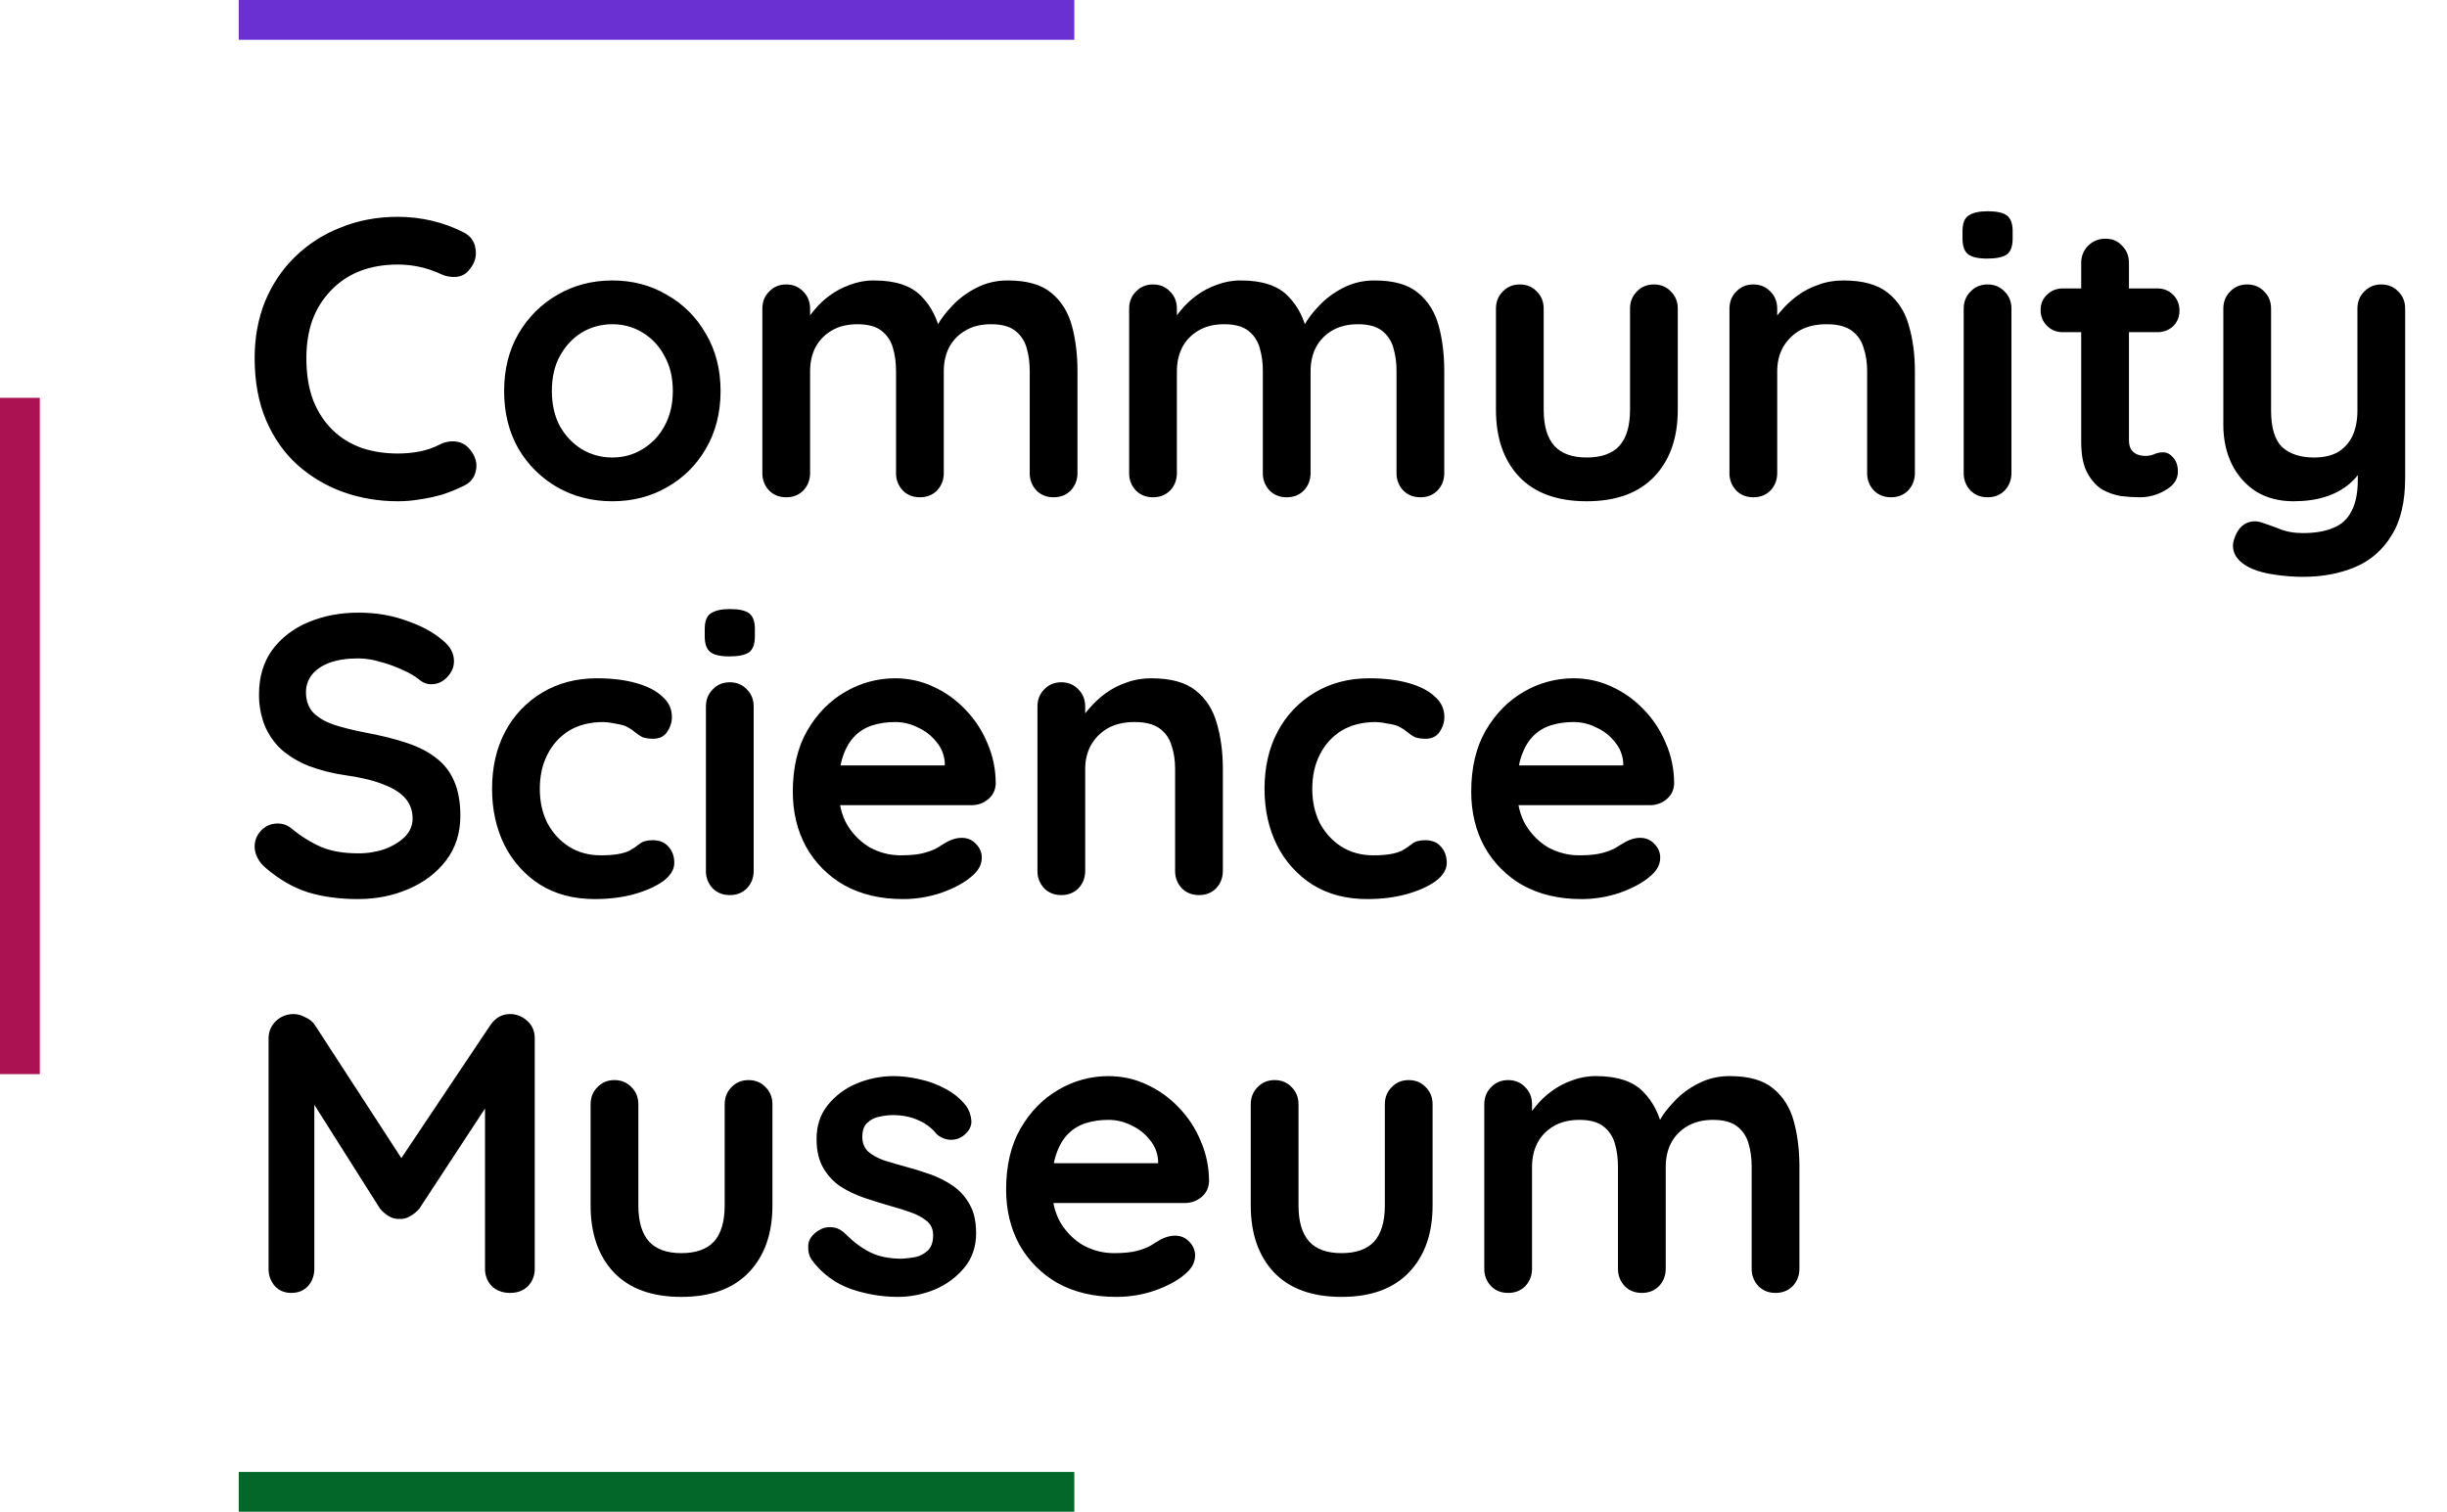
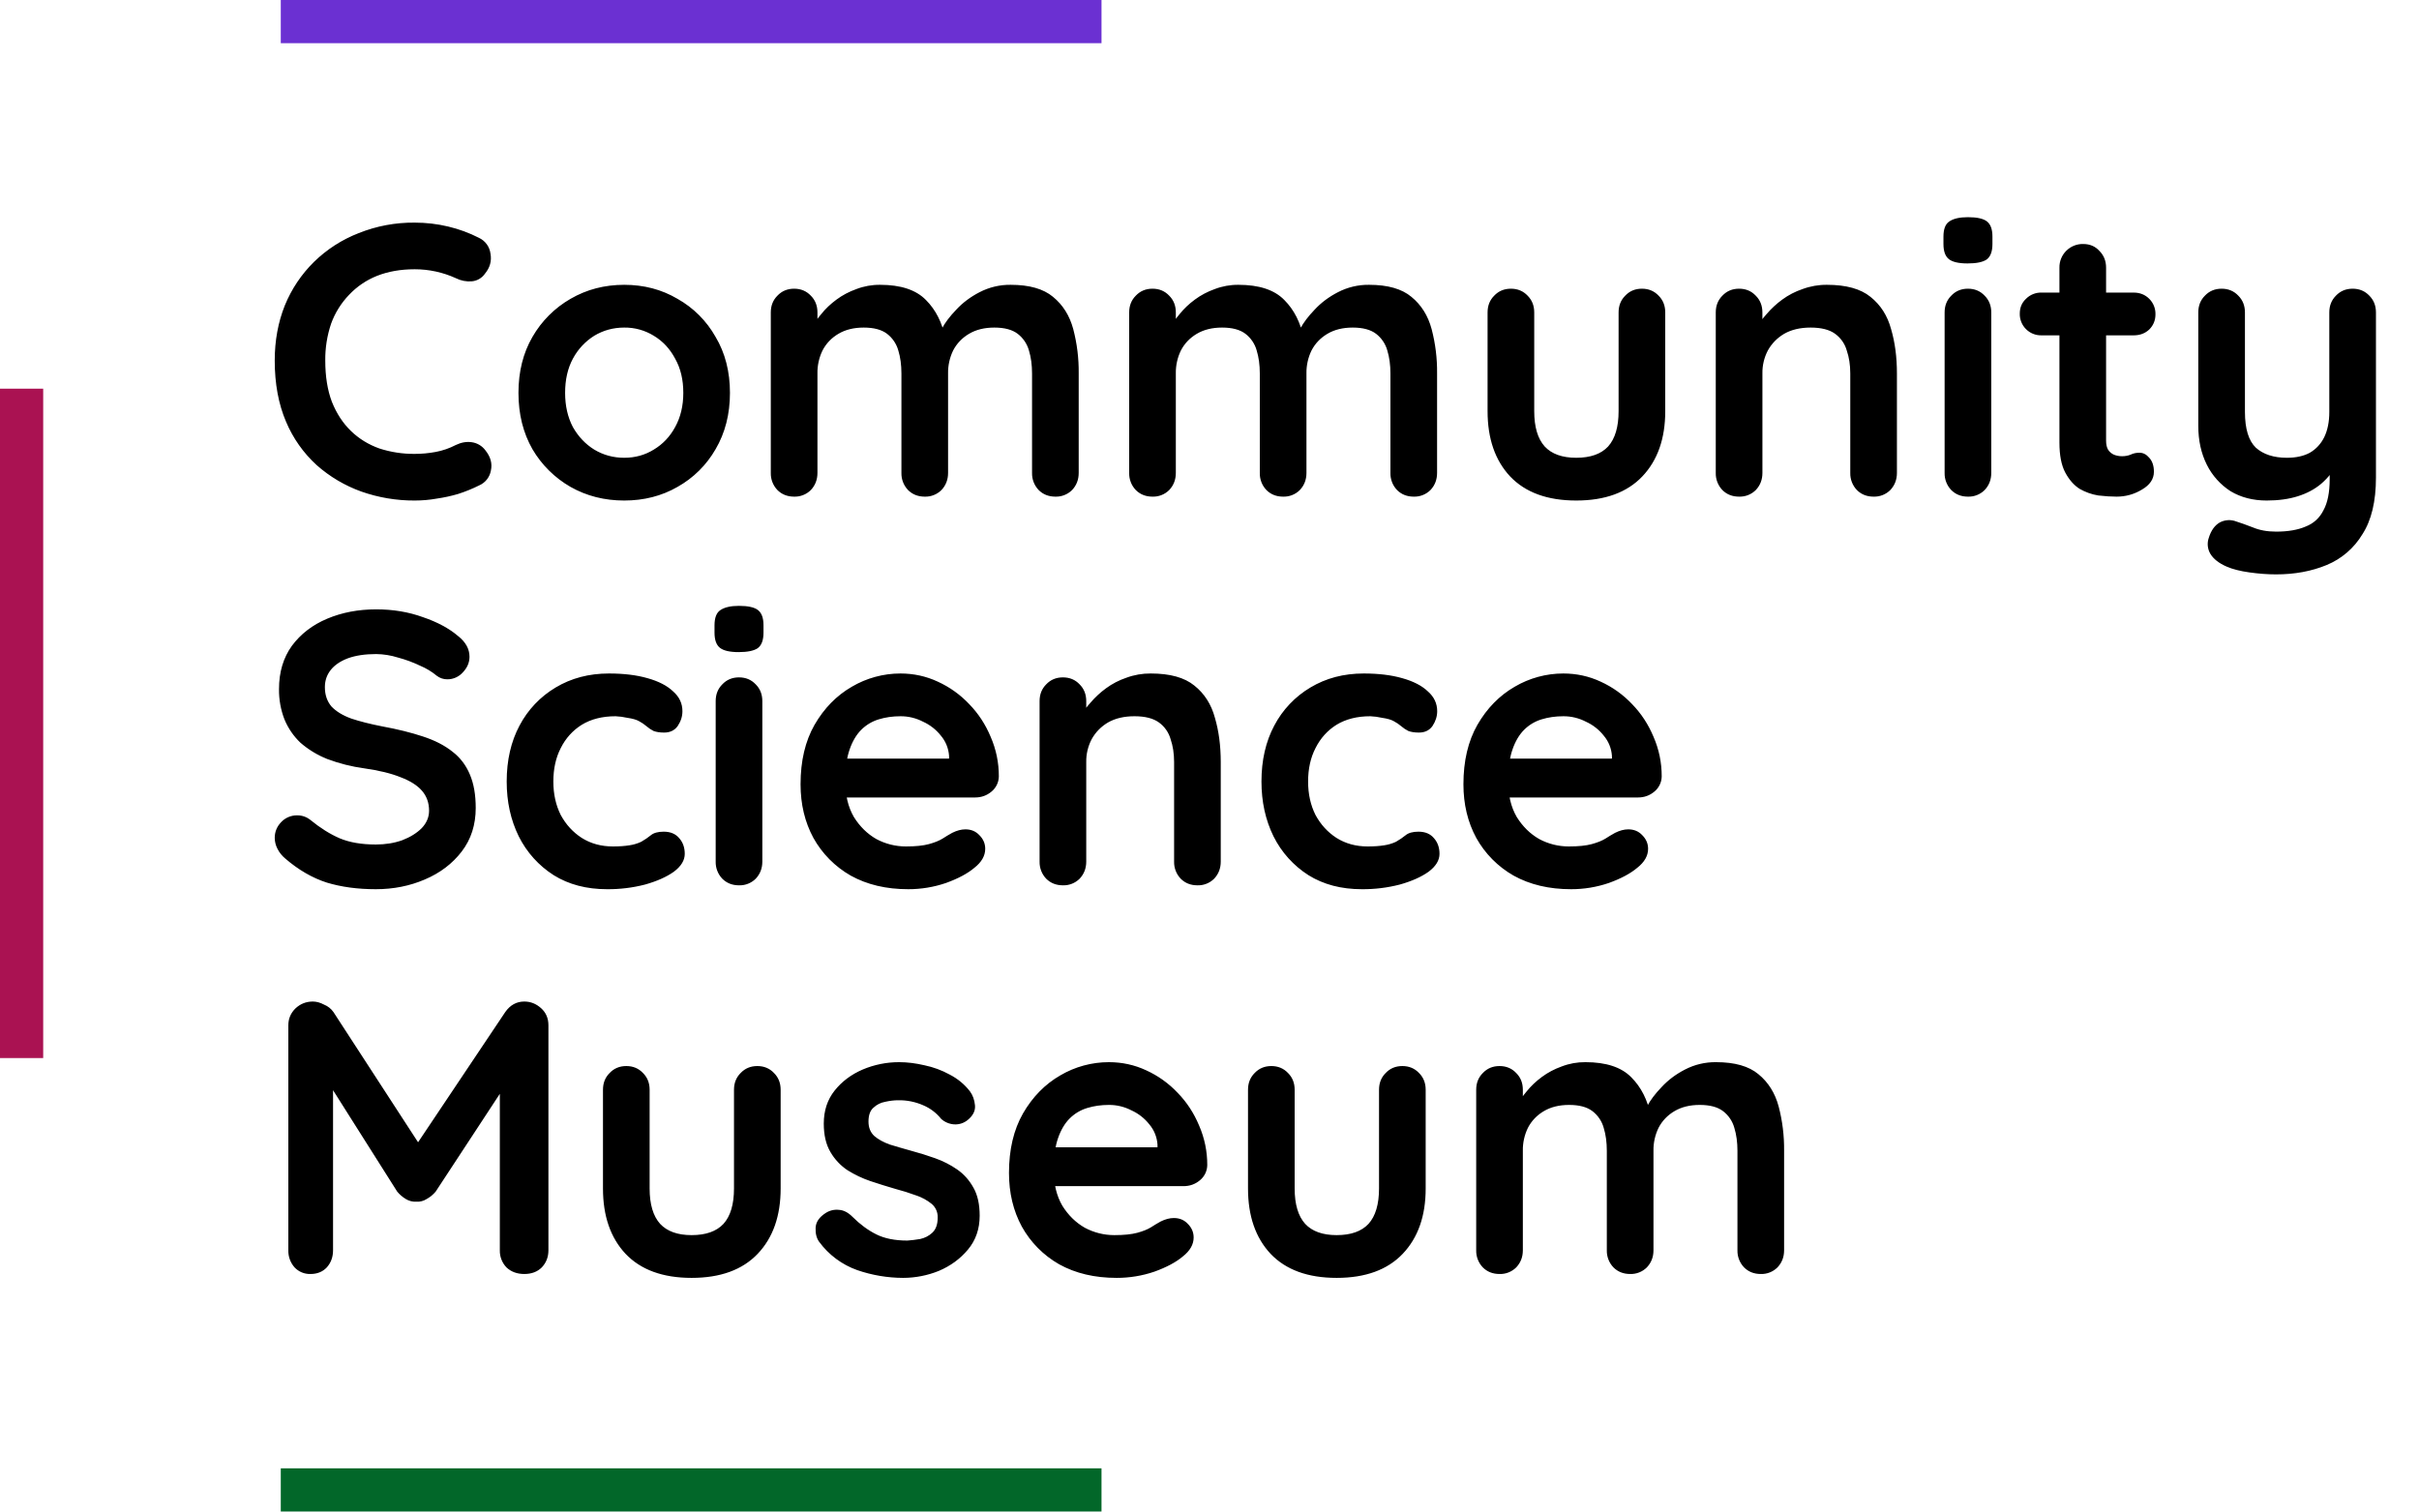
- <svg xmlns="http://www.w3.org/2000/svg" width="123" height="76" fill="none">
-   <path fill="#026729" d="M12 74h42v2H12z" />
-   <path fill="#000" d="M23.3 11.68c.347.173.547.447.6.82.067.373-.027.713-.28 1.02a.916.916 0 0 1-.68.4 1.533 1.533 0 0 1-.82-.16A5.089 5.089 0 0 0 20 13.3c-.72 0-1.367.113-1.94.34-.56.227-1.04.553-1.44.98a4.21 4.21 0 0 0-.92 1.48c-.2.573-.3 1.207-.3 1.9 0 .813.113 1.52.34 2.12.24.6.567 1.1.98 1.5.413.4.9.7 1.46.9.56.187 1.167.28 1.82.28.36 0 .72-.033 1.08-.1.36-.067.707-.187 1.04-.36a1.4 1.4 0 0 1 .82-.14c.28.04.513.18.7.42.267.333.36.68.28 1.04-.067.347-.267.6-.6.76-.347.173-.707.32-1.08.44a7.62 7.62 0 0 1-1.1.24c-.373.067-.753.1-1.14.1-.96 0-1.873-.153-2.74-.46a7.05 7.05 0 0 1-2.3-1.36c-.667-.6-1.193-1.347-1.58-2.24-.387-.907-.58-1.953-.58-3.14 0-1.027.173-1.973.52-2.84.36-.867.86-1.613 1.5-2.24a6.82 6.82 0 0 1 2.3-1.48c.88-.36 1.84-.54 2.88-.54.587 0 1.16.067 1.72.2s1.087.327 1.58.58Zm12.92 7.98c0 1.093-.248 2.06-.74 2.9a5.167 5.167 0 0 1-1.96 1.94c-.814.467-1.728.7-2.74.7-1.014 0-1.934-.233-2.76-.7a5.36 5.36 0 0 1-1.96-1.94c-.48-.84-.72-1.807-.72-2.9s.24-2.053.72-2.88a5.315 5.315 0 0 1 1.96-1.96c.826-.48 1.746-.72 2.76-.72 1.012 0 1.926.24 2.74.72a5.126 5.126 0 0 1 1.96 1.96c.492.827.74 1.787.74 2.88Zm-2.4 0c0-.68-.14-1.267-.42-1.76a2.94 2.94 0 0 0-1.1-1.18c-.454-.28-.96-.42-1.52-.42s-1.074.14-1.54.42c-.454.28-.82.673-1.1 1.18-.268.493-.4 1.08-.4 1.76 0 .667.132 1.253.4 1.76.28.493.646.88 1.1 1.16.466.28.98.42 1.54.42s1.066-.14 1.52-.42a2.99 2.99 0 0 0 1.1-1.16c.28-.507.42-1.093.42-1.76Zm10.12-5.56c1.066 0 1.853.26 2.36.78.506.507.84 1.167 1 1.98l-.34-.18.16-.32c.16-.307.406-.633.74-.98.333-.36.733-.66 1.2-.9a3.375 3.375 0 0 1 1.6-.38c.96 0 1.686.207 2.18.62.506.413.853.967 1.04 1.66.186.68.28 1.44.28 2.28v5.12c0 .347-.114.64-.34.88-.227.227-.514.34-.86.34-.347 0-.634-.113-.86-.34a1.234 1.234 0 0 1-.34-.88v-5.12c0-.44-.054-.833-.16-1.18a1.63 1.63 0 0 0-.58-.86c-.28-.213-.68-.32-1.2-.32-.507 0-.94.107-1.3.32-.36.213-.634.5-.82.86-.174.347-.26.74-.26 1.18v5.12c0 .347-.114.64-.34.88-.227.227-.514.34-.86.34-.347 0-.634-.113-.86-.34a1.234 1.234 0 0 1-.34-.88v-5.12c0-.44-.054-.833-.16-1.18a1.63 1.63 0 0 0-.58-.86c-.28-.213-.68-.32-1.2-.32-.507 0-.94.107-1.3.32-.36.213-.634.5-.82.86-.174.347-.26.74-.26 1.18v5.12c0 .347-.114.64-.34.88-.227.227-.514.34-.86.34-.347 0-.634-.113-.86-.34a1.234 1.234 0 0 1-.34-.88v-8.26c0-.347.113-.633.34-.86.226-.24.513-.36.86-.36.346 0 .633.12.86.36.226.227.34.513.34.86v.86l-.3-.06c.12-.227.286-.467.5-.72a4.15 4.15 0 0 1 .78-.74 3.926 3.926 0 0 1 1.02-.54 3.3 3.3 0 0 1 1.22-.22Zm18.437 0c1.067 0 1.853.26 2.36.78.507.507.84 1.167 1 1.98l-.34-.18.16-.32c.16-.307.407-.633.74-.98.333-.36.733-.66 1.2-.9a3.375 3.375 0 0 1 1.6-.38c.96 0 1.687.207 2.18.62.507.413.853.967 1.04 1.66.187.68.28 1.44.28 2.28v5.12c0 .347-.113.64-.34.88-.227.227-.513.34-.86.34s-.633-.113-.86-.34a1.234 1.234 0 0 1-.34-.88v-5.12a4 4 0 0 0-.16-1.18 1.63 1.63 0 0 0-.58-.86c-.28-.213-.68-.32-1.2-.32-.507 0-.94.107-1.3.32-.36.213-.633.5-.82.86-.173.347-.26.74-.26 1.18v5.12c0 .347-.113.64-.34.88-.227.227-.513.34-.86.34s-.633-.113-.86-.34a1.234 1.234 0 0 1-.34-.88v-5.12a4 4 0 0 0-.16-1.18 1.63 1.63 0 0 0-.58-.86c-.28-.213-.68-.32-1.2-.32-.507 0-.94.107-1.3.32-.36.213-.633.5-.82.86-.173.347-.26.74-.26 1.18v5.12c0 .347-.113.64-.34.88-.227.227-.513.34-.86.34s-.633-.113-.86-.34a1.234 1.234 0 0 1-.34-.88v-8.26c0-.347.113-.633.34-.86.227-.24.513-.36.86-.36s.633.12.86.36c.227.227.34.513.34.86v.86l-.3-.06c.12-.227.287-.467.5-.72a4.15 4.15 0 0 1 .78-.74 3.926 3.926 0 0 1 1.02-.54 3.3 3.3 0 0 1 1.22-.22Zm20.758.2c.346 0 .633.12.86.36.226.227.34.513.34.86v5.08c0 1.413-.394 2.533-1.18 3.36-.787.827-1.92 1.24-3.4 1.24s-2.614-.413-3.4-1.24c-.774-.827-1.16-1.947-1.16-3.36v-5.08c0-.347.113-.633.34-.86.226-.24.513-.36.86-.36.346 0 .633.12.86.36.226.227.34.513.34.86v5.08c0 .813.18 1.42.54 1.82.36.387.9.58 1.62.58.733 0 1.28-.193 1.64-.58.36-.4.54-1.007.54-1.82v-5.08c0-.347.113-.633.34-.86.226-.24.513-.36.86-.36Zm9.518-.2c.986 0 1.733.207 2.24.62.52.413.873.967 1.06 1.66.2.68.3 1.44.3 2.28v5.12c0 .347-.114.64-.34.88-.227.227-.513.34-.86.34s-.633-.113-.86-.34a1.234 1.234 0 0 1-.34-.88v-5.12c0-.44-.06-.833-.18-1.18a1.591 1.591 0 0 0-.6-.86c-.293-.213-.713-.32-1.26-.32-.534 0-.987.107-1.36.32-.36.213-.64.5-.84.86-.187.347-.28.74-.28 1.18v5.12c0 .347-.114.64-.34.88-.227.227-.513.34-.86.34s-.633-.113-.86-.34a1.234 1.234 0 0 1-.34-.88v-8.26c0-.347.113-.633.34-.86.227-.24.513-.36.86-.36s.633.12.86.36c.227.227.34.513.34.86v.86l-.3-.06c.12-.227.293-.467.52-.72.227-.267.493-.513.8-.74a3.843 3.843 0 0 1 1.04-.54c.386-.147.806-.22 1.26-.22Zm8.454 9.68c0 .347-.113.64-.34.88-.227.227-.513.34-.86.34s-.633-.113-.86-.34a1.234 1.234 0 0 1-.34-.88v-8.26c0-.347.113-.633.34-.86.227-.24.513-.36.86-.36s.633.12.86.36c.227.227.34.513.34.86v8.26ZM99.887 13c-.454 0-.773-.073-.96-.22-.187-.147-.28-.407-.28-.78v-.38c0-.387.1-.647.3-.78.213-.147.533-.22.96-.22.467 0 .793.073.98.22.187.147.28.407.28.78V12c0 .387-.1.653-.3.8-.2.133-.527.2-.98.2Zm3.806 1.5h4.74c.32 0 .587.107.8.32.214.213.32.48.32.8 0 .307-.106.567-.32.78-.213.2-.48.3-.8.3h-4.74c-.32 0-.586-.107-.8-.32a1.087 1.087 0 0 1-.32-.8c0-.307.107-.56.32-.76.214-.213.48-.32.8-.32Zm2.14-2.5c.347 0 .627.12.84.36.227.227.34.513.34.86v8.9c0 .187.034.34.1.46a.7.7 0 0 0 .3.26 1.18 1.18 0 0 0 .86 0c.134-.067.287-.1.46-.1.187 0 .354.087.5.26.16.173.24.413.24.72 0 .373-.206.68-.62.92-.4.24-.833.36-1.3.36-.28 0-.593-.02-.94-.06a2.861 2.861 0 0 1-.96-.34c-.293-.187-.54-.467-.74-.84-.2-.373-.3-.887-.3-1.54v-9a1.198 1.198 0 0 1 1.22-1.22Zm13.864 2.3c.347 0 .633.12.86.36.227.227.34.513.34.86v8.5c0 1.227-.233 2.2-.7 2.92a3.853 3.853 0 0 1-1.84 1.58c-.773.32-1.64.48-2.6.48-.427 0-.88-.033-1.36-.1-.48-.067-.873-.167-1.18-.3-.4-.173-.68-.393-.84-.66a.977.977 0 0 1-.08-.82c.12-.387.313-.653.58-.8.267-.133.547-.147.84-.04.213.067.493.167.84.3.347.147.747.22 1.2.22.613 0 1.12-.087 1.52-.26.413-.16.72-.44.92-.84.213-.387.32-.92.32-1.6v-1.34l.42.48c-.227.44-.513.807-.86 1.1-.333.28-.733.493-1.2.64-.467.147-1 .22-1.6.22-.707 0-1.327-.16-1.86-.48a3.44 3.44 0 0 1-1.22-1.36c-.293-.587-.44-1.253-.44-2v-5.84c0-.347.113-.633.34-.86.227-.24.513-.36.86-.36s.633.12.86.36c.227.227.34.513.34.86v5.12c0 .867.187 1.48.56 1.84.387.347.92.52 1.6.52.467 0 .86-.087 1.18-.26.32-.187.567-.453.74-.8.173-.36.26-.793.26-1.3v-5.12c0-.347.113-.633.34-.86.227-.24.513-.36.86-.36ZM18 45.2c-.933 0-1.773-.113-2.52-.34-.747-.24-1.46-.653-2.14-1.24a1.578 1.578 0 0 1-.4-.5 1.243 1.243 0 0 1-.14-.56c0-.307.107-.573.32-.8.227-.24.507-.36.84-.36.253 0 .48.08.68.24a6.448 6.448 0 0 0 1.5.94c.507.213 1.127.32 1.86.32a4.04 4.04 0 0 0 1.36-.22c.413-.16.747-.367 1-.62.253-.267.38-.567.38-.9 0-.4-.12-.74-.36-1.02s-.607-.513-1.1-.7c-.493-.2-1.12-.353-1.88-.46a8.782 8.782 0 0 1-1.9-.48 4.826 4.826 0 0 1-1.38-.84 3.503 3.503 0 0 1-.82-1.2 4.166 4.166 0 0 1-.28-1.56c0-.867.22-1.607.66-2.22.453-.613 1.06-1.08 1.82-1.4.76-.32 1.6-.48 2.52-.48.867 0 1.667.133 2.4.4.747.253 1.353.58 1.82.98.387.307.58.66.58 1.06 0 .293-.113.56-.34.8-.227.24-.493.36-.8.36-.2 0-.38-.06-.54-.18a3.39 3.39 0 0 0-.86-.52 6.46 6.46 0 0 0-1.14-.42 3.91 3.91 0 0 0-1.12-.18c-.573 0-1.06.073-1.46.22-.387.147-.68.347-.88.6-.2.253-.3.547-.3.88 0 .4.113.733.34 1 .24.253.58.46 1.02.62.44.147.967.28 1.58.4.8.147 1.5.32 2.1.52.613.2 1.12.46 1.52.78.4.307.7.7.9 1.18.2.467.3 1.04.3 1.72 0 .867-.24 1.613-.72 2.24-.48.627-1.113 1.107-1.9 1.44-.773.333-1.613.5-2.52.5Zm11.994-11.1c.76 0 1.42.08 1.98.24.573.16 1.013.387 1.32.68.32.28.48.62.48 1.02 0 .267-.08.52-.24.76-.16.227-.394.34-.7.34-.214 0-.394-.027-.54-.08a1.698 1.698 0 0 1-.36-.24 2.108 2.108 0 0 0-.38-.26c-.134-.08-.34-.14-.62-.18a3.373 3.373 0 0 0-.6-.08c-.68 0-1.26.147-1.74.44a2.94 2.94 0 0 0-1.08 1.2c-.254.493-.38 1.067-.38 1.72 0 .64.126 1.213.38 1.72.266.493.626.887 1.08 1.18.466.293 1 .44 1.6.44.333 0 .62-.02.86-.06.24-.04.44-.1.6-.18.186-.107.353-.22.5-.34.146-.12.366-.18.66-.18.346 0 .613.113.8.34.186.213.28.48.28.8 0 .333-.187.64-.56.92-.374.267-.867.487-1.48.66-.6.16-1.254.24-1.96.24-1.054 0-1.967-.24-2.74-.72a5.021 5.021 0 0 1-1.8-2c-.414-.84-.62-1.78-.62-2.82 0-1.093.22-2.053.66-2.88a4.972 4.972 0 0 1 1.86-1.96c.8-.48 1.713-.72 2.74-.72Zm7.89 9.68c0 .347-.113.64-.34.88-.226.227-.513.34-.86.34-.346 0-.633-.113-.86-.34a1.234 1.234 0 0 1-.34-.88v-8.26c0-.347.114-.633.34-.86.227-.24.514-.36.86-.36.347 0 .634.12.86.36.227.227.34.513.34.86v8.26ZM36.664 33c-.453 0-.773-.073-.96-.22-.186-.147-.28-.407-.28-.78v-.38c0-.387.1-.647.3-.78.214-.147.534-.22.96-.22.467 0 .794.073.98.22.187.147.28.407.28.78V32c0 .387-.1.653-.3.8-.2.133-.526.2-.98.2Zm8.727 12.2c-1.134 0-2.12-.233-2.96-.7a5.062 5.062 0 0 1-1.92-1.94c-.44-.813-.66-1.733-.66-2.76 0-1.2.24-2.22.72-3.06.493-.853 1.133-1.507 1.92-1.96a4.93 4.93 0 0 1 2.5-.68c.68 0 1.32.14 1.92.42.613.28 1.153.667 1.62 1.16a5.32 5.32 0 0 1 1.1 1.68c.28.64.42 1.32.42 2.04-.014.32-.14.58-.38.78-.24.2-.52.3-.84.3h-7.64l-.6-2h7.34l-.44.4v-.54a1.792 1.792 0 0 0-.42-1.04 2.465 2.465 0 0 0-.92-.72 2.483 2.483 0 0 0-1.16-.28c-.4 0-.774.053-1.12.16a2.146 2.146 0 0 0-.9.54c-.254.253-.454.593-.6 1.02-.147.427-.22.967-.22 1.62 0 .72.146 1.333.44 1.84a3.27 3.27 0 0 0 1.16 1.14c.48.253.986.38 1.52.38.493 0 .886-.04 1.18-.12.293-.08.526-.173.7-.28.186-.12.353-.22.5-.3.24-.12.466-.18.68-.18.293 0 .533.1.72.3.2.2.3.433.3.7 0 .36-.187.687-.56.98-.347.293-.834.553-1.46.78a5.98 5.98 0 0 1-1.94.32Zm12.477-11.1c.986 0 1.733.207 2.24.62.52.413.873.967 1.06 1.66.2.68.3 1.44.3 2.28v5.12c0 .347-.114.64-.34.88-.227.227-.514.34-.86.34-.347 0-.634-.113-.86-.34a1.234 1.234 0 0 1-.34-.88v-5.12c0-.44-.06-.833-.18-1.18a1.591 1.591 0 0 0-.6-.86c-.294-.213-.714-.32-1.26-.32-.534 0-.987.107-1.36.32-.36.213-.64.5-.84.86-.187.347-.28.74-.28 1.18v5.12c0 .347-.114.64-.34.88-.227.227-.514.34-.86.34-.347 0-.634-.113-.86-.34a1.234 1.234 0 0 1-.34-.88v-8.26c0-.347.113-.633.34-.86.226-.24.513-.36.86-.36.346 0 .633.12.86.36.226.227.34.513.34.86v.86l-.3-.06c.12-.227.293-.467.52-.72a4.74 4.74 0 0 1 .8-.74 3.842 3.842 0 0 1 1.04-.54c.386-.147.806-.22 1.26-.22Zm10.954 0c.76 0 1.42.08 1.98.24.573.16 1.013.387 1.32.68.32.28.48.62.48 1.02 0 .267-.08.52-.24.76-.16.227-.394.34-.7.34-.214 0-.394-.027-.54-.08a1.698 1.698 0 0 1-.36-.24 2.105 2.105 0 0 0-.38-.26c-.134-.08-.34-.14-.62-.18a3.371 3.371 0 0 0-.6-.08c-.68 0-1.26.147-1.74.44a2.94 2.94 0 0 0-1.08 1.2c-.254.493-.38 1.067-.38 1.72 0 .64.126 1.213.38 1.72.266.493.626.887 1.08 1.18.466.293 1 .44 1.6.44.333 0 .62-.02.86-.06.24-.04.44-.1.6-.18.186-.107.353-.22.5-.34.146-.12.366-.18.66-.18.346 0 .613.113.8.34.186.213.28.48.28.8 0 .333-.187.64-.56.92-.374.267-.867.487-1.48.66-.6.16-1.254.24-1.96.24-1.054 0-1.967-.24-2.74-.72a5.021 5.021 0 0 1-1.8-2c-.414-.84-.62-1.78-.62-2.82 0-1.093.22-2.053.66-2.88a4.973 4.973 0 0 1 1.86-1.96c.8-.48 1.713-.72 2.74-.72Zm10.67 11.1c-1.133 0-2.12-.233-2.96-.7a5.063 5.063 0 0 1-1.92-1.94c-.44-.813-.66-1.733-.66-2.76 0-1.2.24-2.22.72-3.06.494-.853 1.134-1.507 1.92-1.96a4.93 4.93 0 0 1 2.5-.68c.68 0 1.32.14 1.92.42a5.16 5.16 0 0 1 1.62 1.16c.467.48.834 1.04 1.1 1.68.28.64.42 1.32.42 2.04-.013.32-.14.58-.38.78-.24.2-.52.3-.84.3h-7.64l-.6-2h7.34l-.44.4v-.54a1.79 1.79 0 0 0-.42-1.04 2.464 2.464 0 0 0-.92-.72 2.483 2.483 0 0 0-1.16-.28c-.4 0-.773.053-1.12.16a2.147 2.147 0 0 0-.9.54c-.253.253-.453.593-.6 1.02-.146.427-.22.967-.22 1.62 0 .72.147 1.333.44 1.84.307.493.694.873 1.16 1.14.48.253.987.38 1.52.38.494 0 .887-.04 1.18-.12.294-.08.527-.173.7-.28.187-.12.354-.22.5-.3.24-.12.467-.18.68-.18.294 0 .534.1.72.3.2.2.3.433.3.7 0 .36-.186.687-.56.98-.346.293-.833.553-1.46.78a5.98 5.98 0 0 1-1.94.32ZM14.76 50.98c.187 0 .38.053.58.16.213.093.373.22.48.38L20.68 59l-1-.04 4.98-7.44c.253-.36.58-.54.98-.54.32 0 .607.113.86.34.253.227.38.52.38.88v11.58c0 .347-.113.64-.34.88-.227.227-.527.34-.9.34s-.68-.113-.92-.34a1.234 1.234 0 0 1-.34-.88v-9.42l.78.18-4.08 6.22a1.63 1.63 0 0 1-.46.38.89.89 0 0 1-.54.14.938.938 0 0 1-.54-.14 1.742 1.742 0 0 1-.44-.38l-3.82-6.04.52-1.06v10.12c0 .347-.107.64-.32.88-.213.227-.493.34-.84.34-.333 0-.607-.113-.82-.34a1.277 1.277 0 0 1-.32-.88V52.2c0-.333.12-.62.36-.86.253-.24.553-.36.9-.36Zm22.867 3.32c.346 0 .633.12.86.36.226.227.34.513.34.86v5.08c0 1.413-.394 2.533-1.18 3.36-.787.827-1.92 1.24-3.4 1.24s-2.614-.413-3.4-1.24c-.774-.827-1.16-1.947-1.16-3.36v-5.08c0-.347.113-.633.34-.86.226-.24.513-.36.86-.36.346 0 .633.12.86.36.226.227.34.513.34.86v5.08c0 .813.18 1.42.54 1.82.36.387.9.58 1.62.58.733 0 1.28-.193 1.64-.58.36-.4.54-1.007.54-1.82v-5.08c0-.347.113-.633.34-.86.226-.24.513-.36.86-.36Zm3.178 9.04c-.133-.187-.193-.427-.18-.72.013-.293.187-.547.52-.76.213-.133.44-.187.68-.16.24.013.473.133.7.36.387.387.793.687 1.22.9.427.213.96.32 1.6.32.2-.013.42-.04.66-.08.24-.053.447-.16.62-.32.187-.173.28-.433.28-.78 0-.293-.1-.527-.3-.7a2.52 2.52 0 0 0-.8-.44c-.32-.12-.68-.233-1.08-.34-.413-.12-.84-.253-1.28-.4a5.655 5.655 0 0 1-1.18-.56 2.834 2.834 0 0 1-.88-.94c-.227-.387-.34-.873-.34-1.46 0-.667.187-1.233.56-1.7a3.67 3.67 0 0 1 1.44-1.08c.6-.253 1.227-.38 1.88-.38.413 0 .847.053 1.3.16.453.093.887.253 1.3.48.413.213.76.5 1.04.86.147.2.233.44.26.72.027.28-.1.533-.38.76-.2.16-.433.233-.7.22a1.105 1.105 0 0 1-.66-.28 2.349 2.349 0 0 0-.92-.7c-.373-.173-.807-.26-1.3-.26-.2 0-.42.027-.66.08-.227.04-.427.14-.6.3-.173.147-.26.387-.26.72 0 .307.1.553.3.74.2.173.467.32.8.44.347.107.713.213 1.1.32.4.107.807.233 1.22.38.413.147.793.34 1.14.58.347.24.627.553.84.94.213.373.32.853.32 1.44 0 .68-.2 1.26-.6 1.74-.4.48-.9.847-1.5 1.1-.6.24-1.213.36-1.84.36a7.311 7.311 0 0 1-2.36-.4 4.149 4.149 0 0 1-1.96-1.46Zm15.308 1.86c-1.133 0-2.12-.233-2.96-.7a5.063 5.063 0 0 1-1.92-1.94c-.44-.813-.66-1.733-.66-2.76 0-1.2.24-2.22.72-3.06.494-.853 1.134-1.507 1.92-1.96a4.93 4.93 0 0 1 2.5-.68c.68 0 1.32.14 1.92.42a5.16 5.16 0 0 1 1.62 1.16c.467.48.834 1.04 1.1 1.68.28.64.42 1.32.42 2.04-.013.32-.14.58-.38.78-.24.2-.52.3-.84.3h-7.64l-.6-2h7.34l-.44.4v-.54a1.79 1.79 0 0 0-.42-1.04 2.464 2.464 0 0 0-.92-.72 2.483 2.483 0 0 0-1.16-.28c-.4 0-.773.053-1.12.16a2.147 2.147 0 0 0-.9.54c-.253.253-.453.593-.6 1.02-.146.427-.22.967-.22 1.62 0 .72.147 1.333.44 1.84.307.493.694.873 1.16 1.14.48.253.987.38 1.52.38.494 0 .887-.04 1.18-.12.294-.08.527-.173.7-.28.187-.12.354-.22.5-.3.24-.12.467-.18.68-.18.294 0 .534.1.72.3.2.2.3.433.3.7 0 .36-.186.687-.56.98-.346.293-.833.553-1.46.78a5.98 5.98 0 0 1-1.94.32ZM70.81 54.3c.347 0 .634.12.86.36.227.227.34.513.34.86v5.08c0 1.413-.393 2.533-1.18 3.36-.786.827-1.92 1.24-3.4 1.24s-2.613-.413-3.4-1.24c-.773-.827-1.16-1.947-1.16-3.36v-5.08c0-.347.114-.633.34-.86.227-.24.514-.36.86-.36.347 0 .634.12.86.36.227.227.34.513.34.86v5.08c0 .813.18 1.42.54 1.82.36.387.9.58 1.62.58.734 0 1.28-.193 1.64-.58.36-.4.54-1.007.54-1.82v-5.08c0-.347.114-.633.34-.86.227-.24.514-.36.86-.36Zm9.419-.2c1.066 0 1.853.26 2.36.78.506.507.84 1.167 1 1.98l-.34-.18.16-.32c.16-.307.406-.633.74-.98.333-.36.733-.66 1.2-.9a3.375 3.375 0 0 1 1.6-.38c.96 0 1.686.207 2.18.62.506.413.853.967 1.04 1.66.186.68.28 1.44.28 2.28v5.12c0 .347-.114.64-.34.88-.227.227-.514.34-.86.34-.347 0-.634-.113-.86-.34a1.234 1.234 0 0 1-.34-.88v-5.12c0-.44-.054-.833-.16-1.18a1.63 1.63 0 0 0-.58-.86c-.28-.213-.68-.32-1.2-.32-.507 0-.94.107-1.3.32-.36.213-.634.5-.82.86-.174.347-.26.74-.26 1.18v5.12c0 .347-.114.64-.34.88-.227.227-.514.34-.86.34-.347 0-.634-.113-.86-.34a1.234 1.234 0 0 1-.34-.88v-5.12c0-.44-.054-.833-.16-1.18a1.63 1.63 0 0 0-.58-.86c-.28-.213-.68-.32-1.2-.32-.507 0-.94.107-1.3.32-.36.213-.634.5-.82.86-.174.347-.26.74-.26 1.18v5.12c0 .347-.114.64-.34.88-.227.227-.514.34-.86.34-.347 0-.634-.113-.86-.34a1.234 1.234 0 0 1-.34-.88v-8.26c0-.347.113-.633.34-.86.226-.24.513-.36.86-.36.346 0 .633.12.86.36.226.227.34.513.34.86v.86l-.3-.06c.12-.227.286-.467.5-.72.213-.267.473-.513.78-.74a3.926 3.926 0 0 1 1.02-.54 3.3 3.3 0 0 1 1.22-.22Z" />
-   <path fill="#AA1252" d="M0 54V20h2v34z" />
-   <path fill="#6B30D2" d="M12 0h42v2H12z" />
+ <svg xmlns="http://www.w3.org/2000/svg" width="112" height="70" fill="none">
+   <path fill="#026729" d="M13 68h38v2H13z" />
+   <path d="M22.17 11.012a.933.933 0 0 1 .54.738c.06.336-.024.642-.252.918a.825.825 0 0 1-.612.36 1.38 1.38 0 0 1-.738-.144 4.582 4.582 0 0 0-1.908-.414c-.648 0-1.23.102-1.746.306a3.607 3.607 0 0 0-1.296.882 3.79 3.79 0 0 0-.828 1.332 5.163 5.163 0 0 0-.27 1.71c0 .732.102 1.368.306 1.908.216.54.51.99.882 1.35.372.36.81.63 1.314.81a5.15 5.15 0 0 0 1.638.252c.324 0 .648-.03.972-.09.324-.06.636-.168.936-.324.252-.12.498-.162.738-.126a.947.947 0 0 1 .63.378c.24.3.324.612.252.936a.92.92 0 0 1-.54.684 6.873 6.873 0 0 1-.972.396 6.93 6.93 0 0 1-.99.216c-.336.06-.678.09-1.026.09a7.338 7.338 0 0 1-2.466-.414 6.344 6.344 0 0 1-2.07-1.224 5.73 5.73 0 0 1-1.422-2.016c-.348-.816-.522-1.758-.522-2.826 0-.924.156-1.776.468-2.556a6.015 6.015 0 0 1 1.35-2.016 6.138 6.138 0 0 1 2.07-1.332 6.78 6.78 0 0 1 2.592-.486c.528 0 1.044.06 1.548.18s.978.294 1.422.522Zm11.627 7.182c0 .984-.222 1.854-.666 2.61a4.65 4.65 0 0 1-1.764 1.746c-.732.42-1.554.63-2.466.63-.912 0-1.74-.21-2.484-.63a4.825 4.825 0 0 1-1.764-1.746c-.432-.756-.648-1.626-.648-2.61s.216-1.848.648-2.592a4.784 4.784 0 0 1 1.764-1.764c.744-.432 1.572-.648 2.484-.648.912 0 1.734.216 2.466.648a4.613 4.613 0 0 1 1.764 1.764c.444.744.666 1.608.666 2.592Zm-2.16 0c0-.612-.126-1.14-.378-1.584-.24-.456-.57-.81-.99-1.062a2.55 2.55 0 0 0-1.368-.378c-.504 0-.966.126-1.386.378a2.821 2.821 0 0 0-.99 1.062c-.24.444-.36.972-.36 1.584 0 .6.12 1.128.36 1.584.252.444.582.792.99 1.044.42.252.882.378 1.386.378.504 0 .96-.126 1.368-.378.42-.252.75-.6.99-1.044.252-.456.378-.984.378-1.584Zm9.109-5.004c.96 0 1.668.234 2.124.702.456.456.756 1.05.9 1.782l-.306-.162.144-.288c.144-.276.366-.57.666-.882.3-.324.66-.594 1.08-.81a3.037 3.037 0 0 1 1.44-.342c.864 0 1.518.186 1.962.558.456.372.768.87.936 1.494a7.75 7.75 0 0 1 .252 2.052v4.608c0 .312-.102.576-.306.792a1.049 1.049 0 0 1-.774.306c-.312 0-.57-.102-.774-.306a1.11 1.11 0 0 1-.306-.792v-4.608c0-.396-.048-.75-.144-1.062a1.468 1.468 0 0 0-.522-.774c-.252-.192-.612-.288-1.08-.288-.456 0-.846.096-1.17.288-.324.192-.57.45-.738.774a2.343 2.343 0 0 0-.234 1.062v4.608c0 .312-.102.576-.306.792a1.049 1.049 0 0 1-.774.306c-.312 0-.57-.102-.774-.306a1.11 1.11 0 0 1-.306-.792v-4.608c0-.396-.048-.75-.144-1.062a1.468 1.468 0 0 0-.522-.774c-.252-.192-.612-.288-1.08-.288-.456 0-.846.096-1.17.288-.324.192-.57.45-.738.774a2.343 2.343 0 0 0-.234 1.062v4.608c0 .312-.102.576-.306.792a1.049 1.049 0 0 1-.774.306c-.312 0-.57-.102-.774-.306a1.11 1.11 0 0 1-.306-.792v-7.434c0-.312.102-.57.306-.774.204-.216.462-.324.774-.324s.57.108.774.324c.204.204.306.462.306.774v.774l-.27-.054c.108-.204.258-.42.45-.648.192-.24.426-.462.702-.666.276-.204.582-.366.918-.486a2.977 2.977 0 0 1 1.098-.198Zm16.593 0c.96 0 1.668.234 2.124.702.456.456.756 1.05.9 1.782l-.306-.162.144-.288c.144-.276.366-.57.666-.882.3-.324.66-.594 1.08-.81a3.037 3.037 0 0 1 1.44-.342c.864 0 1.518.186 1.962.558.456.372.768.87.936 1.494a7.75 7.75 0 0 1 .252 2.052v4.608c0 .312-.102.576-.306.792a1.049 1.049 0 0 1-.774.306c-.312 0-.57-.102-.774-.306a1.11 1.11 0 0 1-.306-.792v-4.608c0-.396-.048-.75-.144-1.062a1.468 1.468 0 0 0-.522-.774c-.252-.192-.612-.288-1.08-.288-.456 0-.846.096-1.17.288-.324.192-.57.45-.738.774a2.343 2.343 0 0 0-.234 1.062v4.608c0 .312-.102.576-.306.792a1.049 1.049 0 0 1-.774.306c-.312 0-.57-.102-.774-.306a1.11 1.11 0 0 1-.306-.792v-4.608c0-.396-.048-.75-.144-1.062a1.468 1.468 0 0 0-.522-.774c-.252-.192-.612-.288-1.08-.288-.456 0-.846.096-1.17.288-.324.192-.57.45-.738.774a2.343 2.343 0 0 0-.234 1.062v4.608c0 .312-.102.576-.306.792a1.049 1.049 0 0 1-.774.306c-.312 0-.57-.102-.774-.306a1.11 1.11 0 0 1-.306-.792v-7.434c0-.312.102-.57.306-.774.204-.216.462-.324.774-.324s.57.108.774.324c.204.204.306.462.306.774v.774l-.27-.054c.108-.204.258-.42.45-.648.192-.24.426-.462.702-.666.276-.204.582-.366.918-.486a2.977 2.977 0 0 1 1.098-.198Zm18.682.18c.312 0 .57.108.774.324.204.204.306.462.306.774v4.572c0 1.272-.354 2.28-1.062 3.024-.708.744-1.728 1.116-3.06 1.116s-2.352-.372-3.06-1.116c-.696-.744-1.044-1.752-1.044-3.024v-4.572c0-.312.102-.57.306-.774.204-.216.462-.324.774-.324s.57.108.774.324c.204.204.306.462.306.774v4.572c0 .732.162 1.278.486 1.638.324.348.81.522 1.458.522.66 0 1.152-.174 1.476-.522.324-.36.486-.906.486-1.638v-4.572c0-.312.102-.57.306-.774.204-.216.462-.324.774-.324Zm8.567-.18c.888 0 1.56.186 2.016.558.468.372.785.87.954 1.494.18.612.27 1.296.27 2.052v4.608c0 .312-.103.576-.306.792a1.049 1.049 0 0 1-.775.306c-.311 0-.57-.102-.773-.306a1.11 1.11 0 0 1-.306-.792v-4.608c0-.396-.055-.75-.163-1.062a1.432 1.432 0 0 0-.54-.774c-.264-.192-.642-.288-1.133-.288-.48 0-.888.096-1.224.288-.325.192-.577.45-.757.774a2.204 2.204 0 0 0-.251 1.062v4.608c0 .312-.102.576-.306.792a1.049 1.049 0 0 1-.775.306c-.312 0-.57-.102-.773-.306a1.11 1.11 0 0 1-.306-.792v-7.434c0-.312.102-.57.306-.774.204-.216.462-.324.773-.324.313 0 .57.108.774.324.204.204.306.462.306.774v.774l-.27-.054c.109-.204.265-.42.469-.648a4.27 4.27 0 0 1 .72-.666 3.46 3.46 0 0 1 .936-.486 3.172 3.172 0 0 1 1.134-.198Zm7.608 8.712c0 .312-.102.576-.306.792a1.049 1.049 0 0 1-.774.306c-.312 0-.57-.102-.774-.306a1.11 1.11 0 0 1-.306-.792v-7.434c0-.312.102-.57.306-.774.204-.216.462-.324.774-.324s.57.108.774.324c.204.204.306.462.306.774v7.434ZM91.098 12.2c-.408 0-.696-.066-.864-.198-.168-.132-.252-.366-.252-.702v-.342c0-.348.09-.582.27-.702.192-.132.48-.198.864-.198.42 0 .714.066.882.198.168.132.252.366.252.702v.342c0 .348-.09.588-.27.72-.18.12-.474.18-.882.18Zm3.426 1.35h4.266c.288 0 .528.096.72.288a.977.977 0 0 1 .288.72c0 .276-.096.51-.288.702-.192.18-.432.27-.72.27h-4.266a.977.977 0 0 1-.72-.288.977.977 0 0 1-.288-.72c0-.276.096-.504.288-.684a.977.977 0 0 1 .72-.288Zm1.926-2.25c.312 0 .564.108.756.324.204.204.306.462.306.774v8.01c0 .168.03.306.09.414a.63.63 0 0 0 .27.234c.12.048.246.072.378.072.144 0 .276-.024.396-.072.12-.06.258-.09.414-.09.168 0 .318.078.45.234.144.156.216.372.216.648 0 .336-.186.612-.558.828-.36.216-.75.324-1.17.324-.252 0-.534-.018-.846-.054a2.57 2.57 0 0 1-.864-.306c-.264-.168-.486-.42-.666-.756-.18-.336-.27-.798-.27-1.386v-8.1A1.077 1.077 0 0 1 96.45 11.3Zm12.477 2.07c.312 0 .57.108.774.324.204.204.306.462.306.774v7.65c0 1.104-.21 1.98-.63 2.628a3.468 3.468 0 0 1-1.656 1.422c-.696.288-1.476.432-2.34.432-.384 0-.792-.03-1.224-.09-.432-.06-.786-.15-1.062-.27-.36-.156-.612-.354-.756-.594a.88.88 0 0 1-.072-.738c.108-.348.282-.588.522-.72a.92.92 0 0 1 .756-.036c.192.06.444.15.756.27.312.132.672.198 1.08.198.552 0 1.008-.078 1.368-.234.372-.144.648-.396.828-.756.192-.348.288-.828.288-1.44v-1.206l.378.432a3.193 3.193 0 0 1-.774.99c-.3.252-.66.444-1.08.576-.42.132-.9.198-1.44.198-.636 0-1.194-.144-1.674-.432a3.099 3.099 0 0 1-1.098-1.224c-.264-.528-.396-1.128-.396-1.8v-5.256c0-.312.102-.57.306-.774.204-.216.462-.324.774-.324s.57.108.774.324c.204.204.306.462.306.774v4.608c0 .78.168 1.332.504 1.656.348.312.828.468 1.44.468.42 0 .774-.078 1.062-.234.288-.168.51-.408.666-.72.156-.324.234-.714.234-1.17v-4.608c0-.312.102-.57.306-.774.204-.216.462-.324.774-.324ZM17.4 41.18c-.84 0-1.596-.102-2.268-.306-.672-.216-1.314-.588-1.926-1.116a1.42 1.42 0 0 1-.36-.45 1.118 1.118 0 0 1-.126-.504c0-.276.096-.516.288-.72a.998.998 0 0 1 .756-.324c.228 0 .432.072.612.216.456.372.906.654 1.35.846.456.192 1.014.288 1.674.288.444 0 .852-.066 1.224-.198.372-.144.672-.33.9-.558.228-.24.342-.51.342-.81 0-.36-.108-.666-.324-.918-.216-.252-.546-.462-.99-.63-.444-.18-1.008-.318-1.692-.414a7.9 7.9 0 0 1-1.71-.432 4.343 4.343 0 0 1-1.242-.756 3.152 3.152 0 0 1-.738-1.08 3.75 3.75 0 0 1-.252-1.404c0-.78.198-1.446.594-1.998.408-.552.954-.972 1.638-1.26.684-.288 1.44-.432 2.268-.432.78 0 1.5.12 2.16.36.672.228 1.218.522 1.638.882.348.276.522.594.522.954 0 .264-.102.504-.306.72a.96.96 0 0 1-.72.324.79.79 0 0 1-.486-.162 3.065 3.065 0 0 0-.774-.468 5.81 5.81 0 0 0-1.026-.378 3.52 3.52 0 0 0-1.008-.162c-.516 0-.954.066-1.314.198-.348.132-.612.312-.792.54-.18.228-.27.492-.27.792 0 .36.102.66.306.9.216.228.522.414.918.558.396.132.87.252 1.422.36.72.132 1.35.288 1.89.468.552.18 1.008.414 1.368.702.36.276.63.63.81 1.062.18.42.27.936.27 1.548 0 .78-.216 1.452-.648 2.016-.432.564-1.002.996-1.71 1.296-.696.3-1.452.45-2.268.45Zm10.794-9.99c.684 0 1.278.072 1.782.216.516.144.912.348 1.188.612.288.252.432.558.432.918 0 .24-.072.468-.216.684-.144.204-.354.306-.63.306-.192 0-.354-.024-.486-.072a1.525 1.525 0 0 1-.324-.216 1.896 1.896 0 0 0-.342-.234c-.12-.072-.306-.126-.558-.162a3.032 3.032 0 0 0-.54-.072c-.612 0-1.134.132-1.566.396-.42.264-.744.624-.972 1.08-.228.444-.342.96-.342 1.548 0 .576.114 1.092.342 1.548.24.444.564.798.972 1.062.42.264.9.396 1.44.396.3 0 .558-.018.774-.054a1.92 1.92 0 0 0 .54-.162c.168-.096.318-.198.45-.306.132-.108.33-.162.594-.162.312 0 .552.102.72.306.168.192.252.432.252.72 0 .3-.168.576-.504.828-.336.24-.78.438-1.332.594a6.831 6.831 0 0 1-1.764.216c-.948 0-1.77-.216-2.466-.648a4.519 4.519 0 0 1-1.62-1.8c-.372-.756-.558-1.602-.558-2.538 0-.984.198-1.848.594-2.592a4.475 4.475 0 0 1 1.674-1.764c.72-.432 1.542-.648 2.466-.648Zm7.102 8.712c0 .312-.102.576-.306.792a1.049 1.049 0 0 1-.774.306c-.312 0-.57-.102-.774-.306a1.11 1.11 0 0 1-.306-.792v-7.434c0-.312.102-.57.306-.774.204-.216.462-.324.774-.324s.57.108.774.324c.204.204.306.462.306.774v7.434ZM34.198 30.2c-.408 0-.696-.066-.864-.198-.168-.132-.252-.366-.252-.702v-.342c0-.348.09-.582.27-.702.192-.132.48-.198.864-.198.42 0 .714.066.882.198.168.132.252.366.252.702v.342c0 .348-.09.588-.27.72-.18.12-.474.18-.882.18Zm7.854 10.98c-1.02 0-1.908-.21-2.664-.63a4.556 4.556 0 0 1-1.728-1.746c-.396-.732-.594-1.56-.594-2.484 0-1.08.216-1.998.648-2.754.444-.768 1.02-1.356 1.728-1.764a4.437 4.437 0 0 1 2.25-.612c.612 0 1.188.126 1.728.378.552.252 1.038.6 1.458 1.044.42.432.75.936.99 1.512a4.53 4.53 0 0 1 .378 1.836.924.924 0 0 1-.342.702c-.216.18-.468.27-.756.27h-6.876l-.54-1.8h6.606l-.396.36v-.486a1.612 1.612 0 0 0-.378-.936 2.219 2.219 0 0 0-.828-.648 2.235 2.235 0 0 0-1.044-.252c-.36 0-.696.048-1.008.144a1.931 1.931 0 0 0-.81.486c-.228.228-.408.534-.54.918-.132.384-.198.87-.198 1.458 0 .648.132 1.2.396 1.656.276.444.624.786 1.044 1.026a2.89 2.89 0 0 0 1.368.342c.444 0 .798-.036 1.062-.108.264-.072.474-.156.63-.252a7.4 7.4 0 0 1 .45-.27c.216-.108.42-.162.612-.162.264 0 .48.09.648.27.18.18.27.39.27.63 0 .324-.168.618-.504.882-.312.264-.75.498-1.314.702a5.381 5.381 0 0 1-1.746.288Zm11.229-9.99c.888 0 1.56.186 2.016.558.468.372.786.87.954 1.494.18.612.27 1.296.27 2.052v4.608c0 .312-.102.576-.306.792a1.049 1.049 0 0 1-.774.306c-.312 0-.57-.102-.774-.306a1.11 1.11 0 0 1-.306-.792v-4.608c0-.396-.054-.75-.162-1.062a1.432 1.432 0 0 0-.54-.774c-.264-.192-.642-.288-1.134-.288-.48 0-.888.096-1.224.288-.324.192-.576.45-.756.774a2.204 2.204 0 0 0-.252 1.062v4.608c0 .312-.102.576-.306.792a1.049 1.049 0 0 1-.774.306c-.312 0-.57-.102-.774-.306a1.11 1.11 0 0 1-.306-.792v-7.434c0-.312.102-.57.306-.774.204-.216.462-.324.774-.324s.57.108.774.324c.204.204.306.462.306.774v.774l-.27-.054c.108-.204.264-.42.468-.648a4.27 4.27 0 0 1 .72-.666 3.46 3.46 0 0 1 .936-.486 3.172 3.172 0 0 1 1.134-.198Zm9.858 0c.684 0 1.279.072 1.782.216.516.144.912.348 1.188.612.288.252.433.558.433.918 0 .24-.073.468-.216.684-.144.204-.354.306-.63.306-.192 0-.355-.024-.486-.072a1.525 1.525 0 0 1-.325-.216 1.896 1.896 0 0 0-.342-.234c-.12-.072-.306-.126-.558-.162a3.032 3.032 0 0 0-.54-.072c-.611 0-1.133.132-1.566.396-.42.264-.743.624-.971 1.08-.229.444-.343.96-.343 1.548 0 .576.114 1.092.343 1.548.24.444.563.798.971 1.062.42.264.9.396 1.44.396.3 0 .558-.018.775-.054a1.92 1.92 0 0 0 .54-.162c.168-.096.317-.198.45-.306.132-.108.33-.162.593-.162.313 0 .552.102.72.306.168.192.252.432.252.72 0 .3-.168.576-.504.828-.335.24-.78.438-1.331.594a6.831 6.831 0 0 1-1.764.216c-.948 0-1.77-.216-2.466-.648a4.519 4.519 0 0 1-1.62-1.8c-.372-.756-.558-1.602-.558-2.538 0-.984.197-1.848.593-2.592a4.475 4.475 0 0 1 1.674-1.764c.72-.432 1.542-.648 2.466-.648Zm9.604 9.99c-1.02 0-1.908-.21-2.664-.63a4.556 4.556 0 0 1-1.728-1.746c-.396-.732-.594-1.56-.594-2.484 0-1.08.216-1.998.648-2.754.444-.768 1.02-1.356 1.728-1.764a4.437 4.437 0 0 1 2.25-.612c.612 0 1.188.126 1.728.378.552.252 1.038.6 1.458 1.044.42.432.75.936.99 1.512a4.53 4.53 0 0 1 .378 1.836.924.924 0 0 1-.342.702c-.216.18-.468.27-.756.27h-6.876l-.54-1.8h6.606l-.396.36v-.486a1.612 1.612 0 0 0-.378-.936 2.219 2.219 0 0 0-.828-.648 2.235 2.235 0 0 0-1.044-.252c-.36 0-.696.048-1.008.144a1.931 1.931 0 0 0-.81.486c-.228.228-.408.534-.54.918-.132.384-.198.87-.198 1.458 0 .648.132 1.2.396 1.656.276.444.624.786 1.044 1.026a2.89 2.89 0 0 0 1.368.342c.444 0 .798-.036 1.062-.108.264-.072.474-.156.63-.252a7.4 7.4 0 0 1 .45-.27c.216-.108.42-.162.612-.162.264 0 .48.09.648.27.18.18.27.39.27.63 0 .324-.168.618-.504.882-.312.264-.75.498-1.314.702a5.381 5.381 0 0 1-1.746.288Zm-58.259 5.202c.168 0 .342.048.522.144a.967.967 0 0 1 .432.342l4.374 6.732-.9-.036 4.482-6.696c.228-.324.522-.486.882-.486.288 0 .546.102.774.306.228.204.342.468.342.792v10.422c0 .312-.102.576-.306.792-.204.204-.474.306-.81.306-.336 0-.612-.102-.828-.306a1.11 1.11 0 0 1-.306-.792v-8.478l.702.162-3.672 5.598a1.468 1.468 0 0 1-.414.342.801.801 0 0 1-.486.126.844.844 0 0 1-.486-.126 1.567 1.567 0 0 1-.396-.342l-3.438-5.436.468-.954v9.108c0 .312-.096.576-.288.792-.192.204-.444.306-.756.306a.969.969 0 0 1-.738-.306 1.15 1.15 0 0 1-.288-.792V47.48c0-.3.108-.558.324-.774.228-.216.498-.324.81-.324Zm20.58 2.988c.312 0 .57.108.774.324.204.204.306.462.306.774v4.572c0 1.272-.354 2.28-1.062 3.024-.708.744-1.728 1.116-3.06 1.116s-2.352-.372-3.06-1.116c-.696-.744-1.044-1.752-1.044-3.024v-4.572c0-.312.102-.57.306-.774.204-.216.462-.324.774-.324s.57.108.774.324c.204.204.306.462.306.774v4.572c0 .732.162 1.278.486 1.638.324.348.81.522 1.458.522.66 0 1.152-.174 1.476-.522.324-.36.486-.906.486-1.638v-4.572c0-.312.102-.57.306-.774.204-.216.462-.324.774-.324Zm2.86 8.136c-.12-.168-.173-.384-.161-.648.012-.264.168-.492.468-.684a.932.932 0 0 1 .611-.144c.217.012.427.12.63.324.349.348.715.618 1.099.81.384.192.864.288 1.44.288.18-.012.377-.036.593-.072.217-.048.403-.144.559-.288.168-.156.252-.39.252-.702a.791.791 0 0 0-.27-.63 2.26 2.26 0 0 0-.72-.396 10.45 10.45 0 0 0-.972-.306 30.824 30.824 0 0 1-1.153-.36 5.09 5.09 0 0 1-1.061-.504 2.55 2.55 0 0 1-.792-.846c-.205-.348-.306-.786-.306-1.314 0-.6.168-1.11.504-1.53.335-.42.767-.744 1.295-.972a4.307 4.307 0 0 1 1.693-.342c.371 0 .761.048 1.17.144a4.17 4.17 0 0 1 1.17.432c.371.192.684.45.935.774.133.18.21.396.234.648.024.252-.09.48-.342.684a.903.903 0 0 1-.63.198.994.994 0 0 1-.593-.252 2.114 2.114 0 0 0-.828-.63 2.752 2.752 0 0 0-1.17-.234c-.18 0-.379.024-.595.072a1.051 1.051 0 0 0-.54.27c-.156.132-.233.348-.233.648 0 .276.09.498.27.666.18.156.42.288.72.396.312.096.642.192.99.288.36.096.725.21 1.097.342.373.132.715.306 1.027.522.312.216.564.498.756.846.192.336.288.768.288 1.296 0 .612-.18 1.134-.54 1.566-.36.432-.81.762-1.35.99a4.422 4.422 0 0 1-1.657.324 6.58 6.58 0 0 1-2.123-.36 3.734 3.734 0 0 1-1.764-1.314Zm13.778 1.674c-1.02 0-1.908-.21-2.664-.63a4.556 4.556 0 0 1-1.728-1.746c-.396-.732-.594-1.56-.594-2.484 0-1.08.216-1.998.648-2.754.444-.768 1.02-1.356 1.728-1.764a4.437 4.437 0 0 1 2.25-.612c.612 0 1.188.126 1.728.378.552.252 1.038.6 1.458 1.044.42.432.75.936.99 1.512a4.53 4.53 0 0 1 .378 1.836.924.924 0 0 1-.342.702c-.216.18-.468.27-.756.27h-6.876l-.54-1.8h6.606l-.396.36v-.486a1.612 1.612 0 0 0-.378-.936 2.219 2.219 0 0 0-.828-.648 2.235 2.235 0 0 0-1.044-.252c-.36 0-.696.048-1.008.144a1.931 1.931 0 0 0-.81.486c-.228.228-.408.534-.54.918-.132.384-.198.87-.198 1.458 0 .648.132 1.2.396 1.656.276.444.624.786 1.044 1.026a2.89 2.89 0 0 0 1.368.342c.444 0 .798-.036 1.062-.108.264-.072.474-.156.63-.252a7.4 7.4 0 0 1 .45-.27c.216-.108.42-.162.612-.162.264 0 .48.09.648.27.18.18.27.39.27.63 0 .324-.168.618-.504.882-.312.264-.75.498-1.314.702a5.381 5.381 0 0 1-1.746.288Zm13.227-9.81c.312 0 .57.108.774.324.204.204.306.462.306.774v4.572c0 1.272-.354 2.28-1.062 3.024-.708.744-1.728 1.116-3.06 1.116s-2.352-.372-3.06-1.116c-.696-.744-1.044-1.752-1.044-3.024v-4.572c0-.312.102-.57.306-.774.204-.216.462-.324.774-.324s.57.108.774.324c.204.204.306.462.306.774v4.572c0 .732.162 1.278.486 1.638.324.348.81.522 1.458.522.66 0 1.152-.174 1.476-.522.324-.36.486-.906.486-1.638v-4.572c0-.312.102-.57.306-.774.204-.216.462-.324.774-.324Zm8.477-.18c.96 0 1.668.234 2.124.702.456.456.756 1.05.9 1.782l-.306-.162.144-.288c.144-.276.366-.57.666-.882.3-.324.66-.594 1.08-.81a3.037 3.037 0 0 1 1.44-.342c.864 0 1.518.186 1.962.558.456.372.768.87.936 1.494a7.75 7.75 0 0 1 .252 2.052v4.608c0 .312-.102.576-.306.792a1.049 1.049 0 0 1-.774.306c-.312 0-.57-.102-.774-.306a1.11 1.11 0 0 1-.306-.792v-4.608c0-.396-.048-.75-.144-1.062a1.468 1.468 0 0 0-.522-.774c-.252-.192-.612-.288-1.08-.288-.456 0-.846.096-1.17.288-.324.192-.57.45-.738.774a2.343 2.343 0 0 0-.234 1.062v4.608c0 .312-.102.576-.306.792a1.049 1.049 0 0 1-.774.306c-.312 0-.57-.102-.774-.306a1.11 1.11 0 0 1-.306-.792v-4.608c0-.396-.048-.75-.144-1.062a1.468 1.468 0 0 0-.522-.774c-.252-.192-.612-.288-1.08-.288-.456 0-.846.096-1.17.288-.324.192-.57.45-.738.774a2.343 2.343 0 0 0-.234 1.062v4.608c0 .312-.102.576-.306.792a1.049 1.049 0 0 1-.774.306c-.312 0-.57-.102-.774-.306a1.11 1.11 0 0 1-.306-.792v-7.434c0-.312.102-.57.306-.774.204-.216.462-.324.774-.324s.57.108.774.324c.204.204.306.462.306.774v.774l-.27-.054c.108-.204.258-.42.45-.648.192-.24.426-.462.702-.666.276-.204.582-.366.918-.486a2.977 2.977 0 0 1 1.098-.198Z" fill="#000" />
+   <path fill="#AA1252" d="M0 49V18h2v31z" />
+   <path fill="#6B30D2" d="M13 0h38v2H13z" />
</svg>
